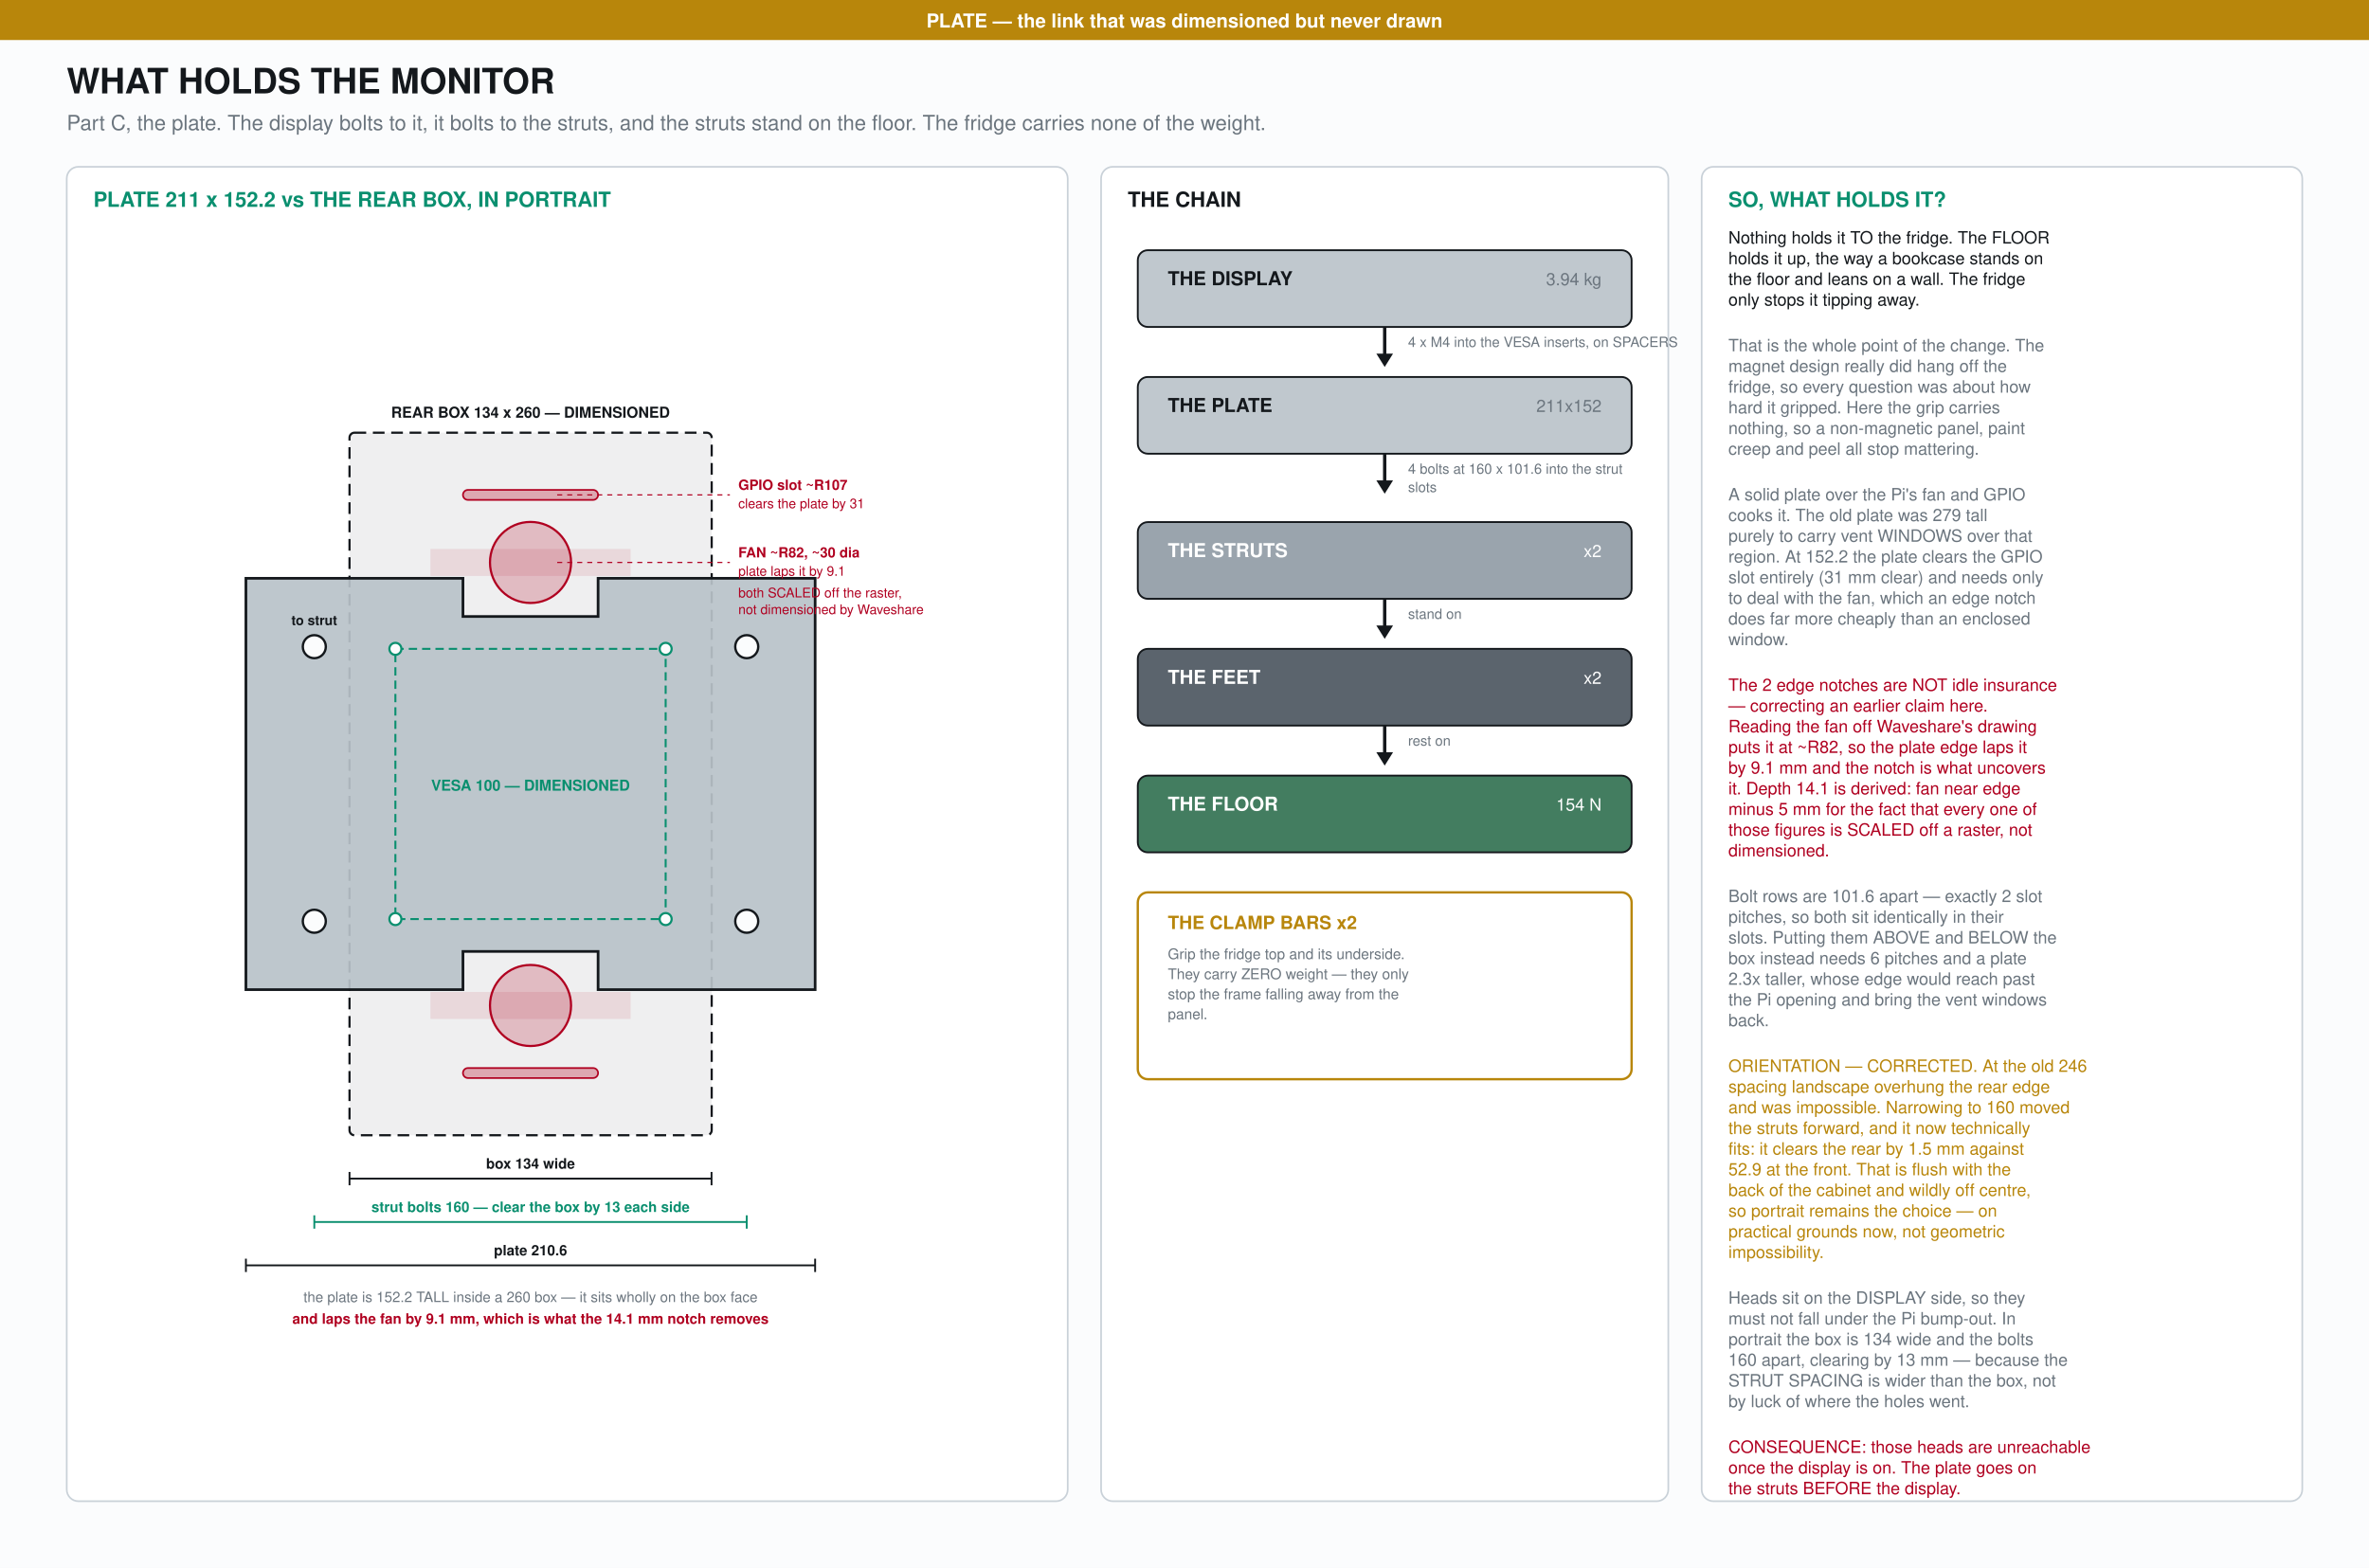
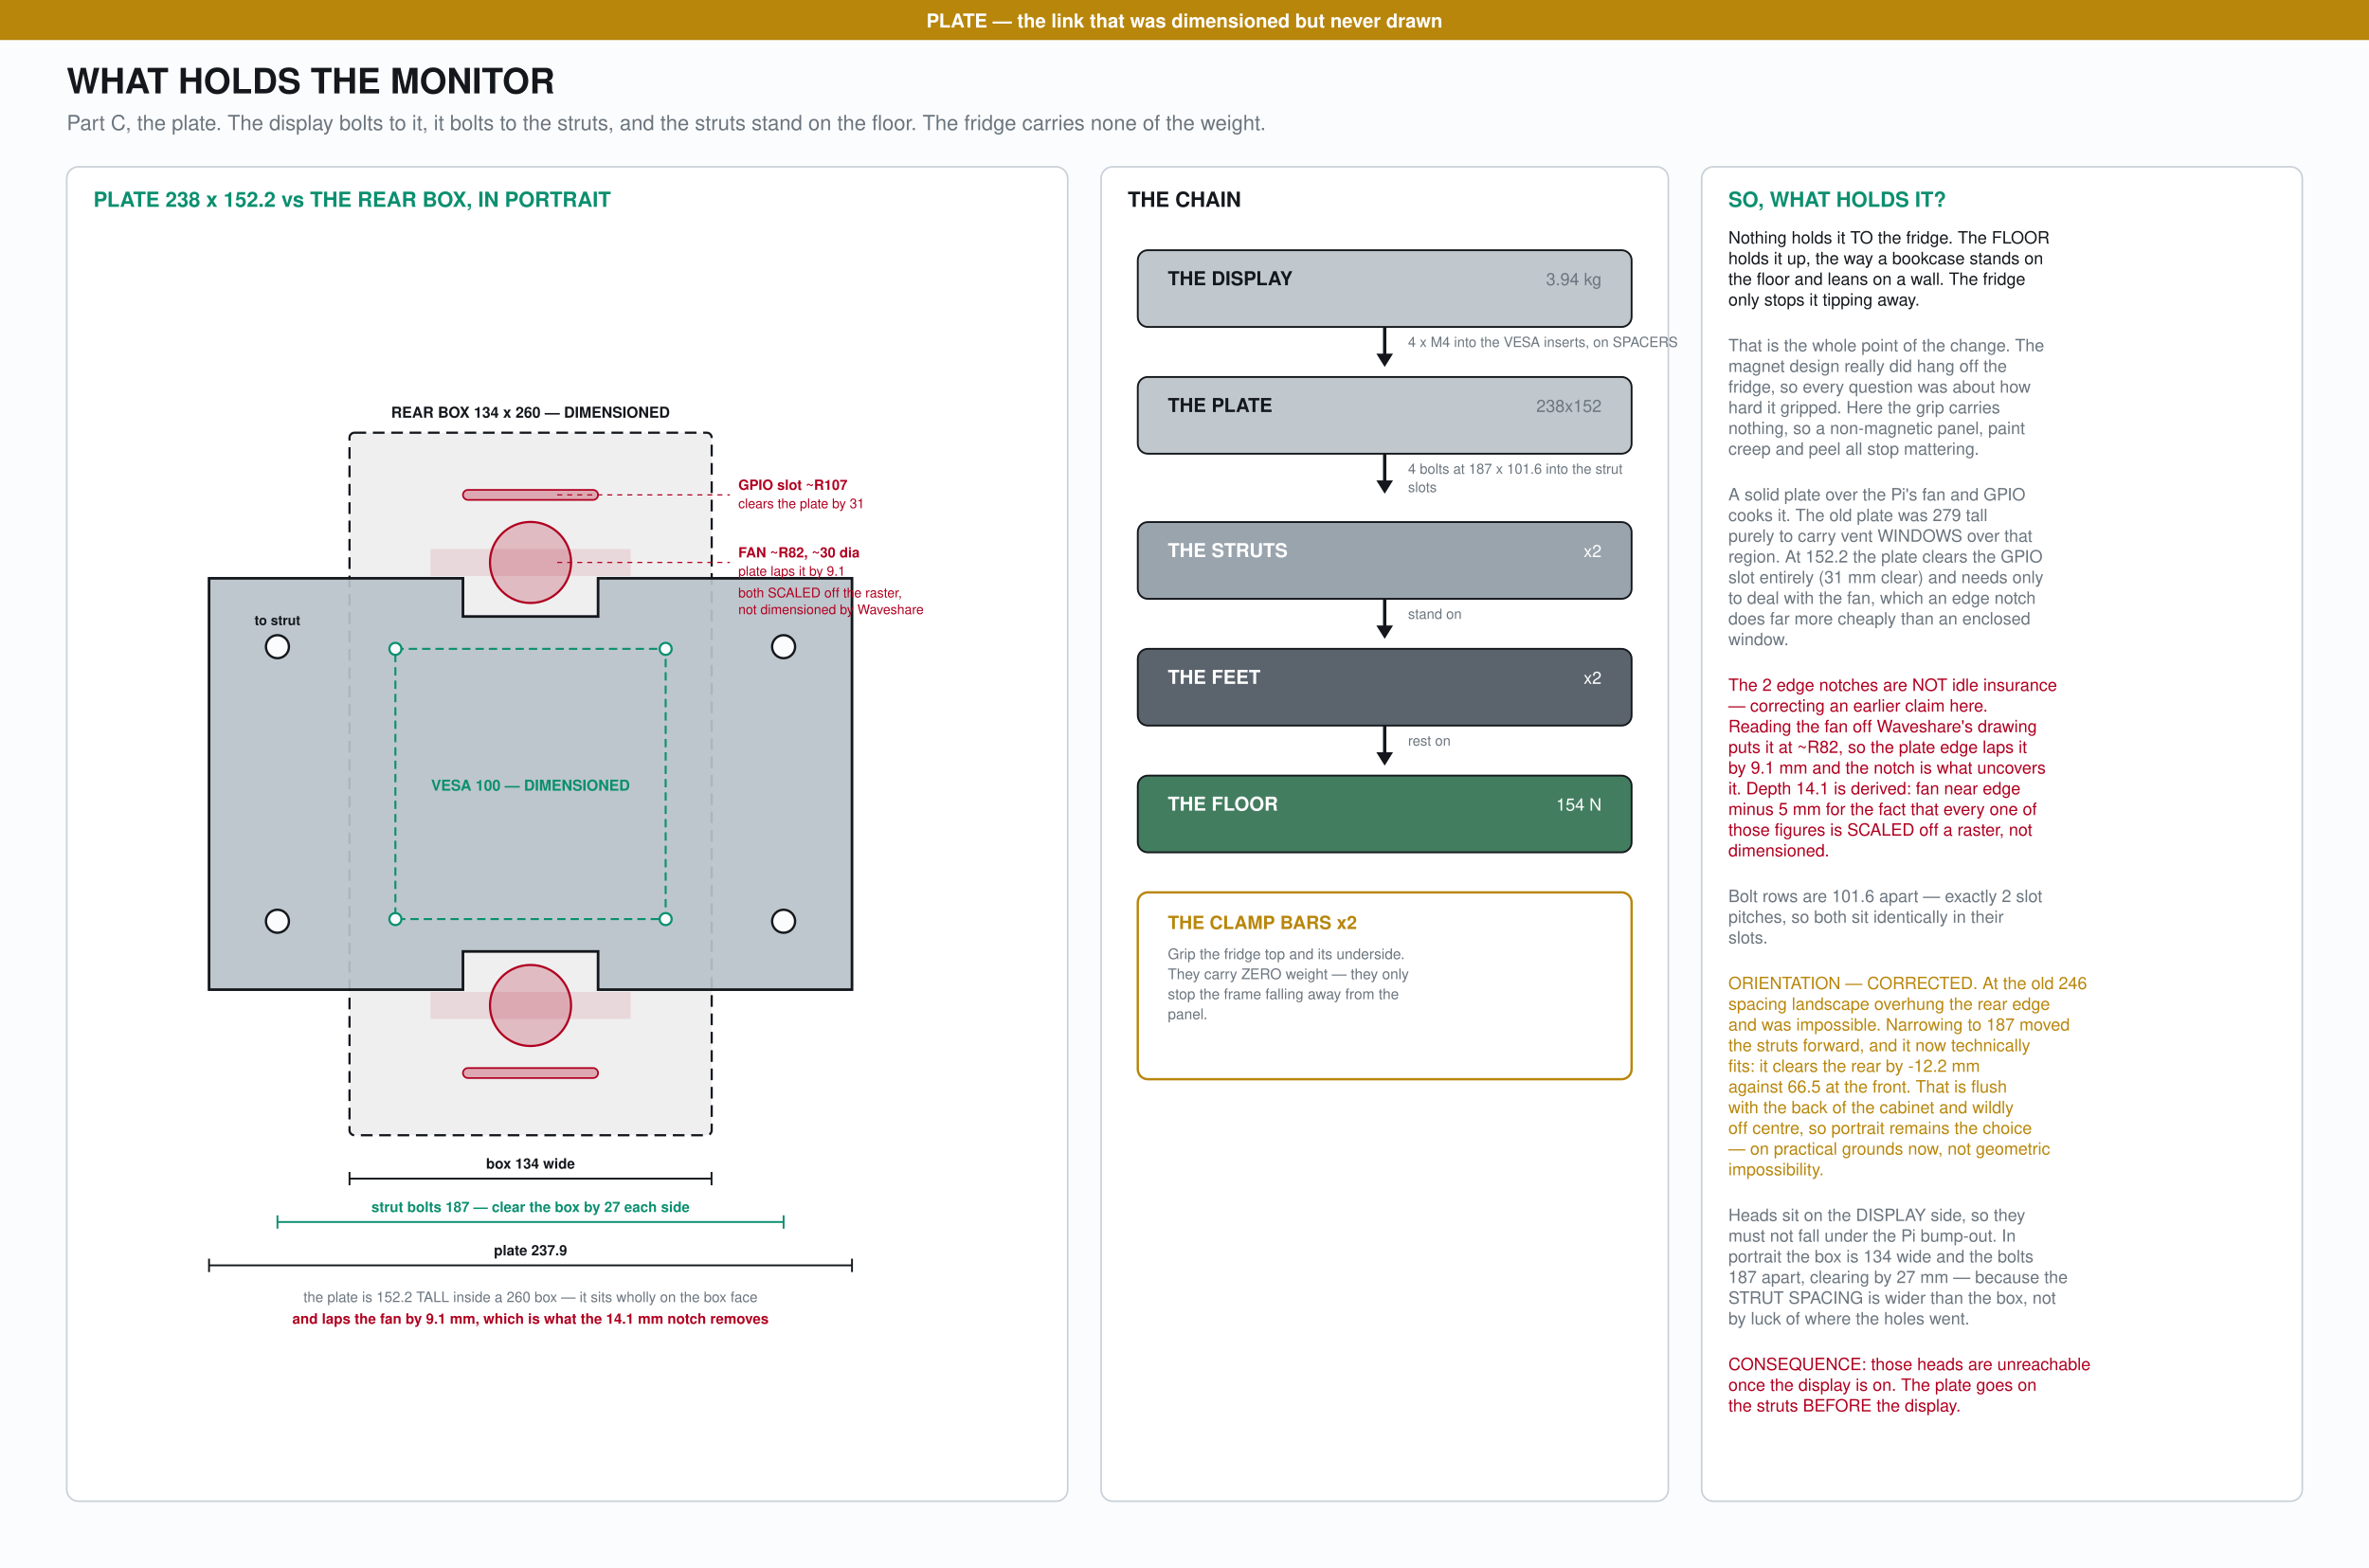
<svg xmlns="http://www.w3.org/2000/svg" width="1420" height="940" viewBox="0 0 1420 940">
  <rect width="1420" height="940" fill="#fbfcfd" />
  <rect width="1420" height="24" fill="#b8860b" />
  <text x="710.00" y="16.50" font-family="Helvetica,Arial,sans-serif" font-size="11.5" text-anchor="middle" fill="#fff" font-weight="bold">PLATE — the link that was dimensioned but never drawn</text>
  <text x="40.00" y="56.00" font-family="Helvetica,Arial,sans-serif" font-size="21" text-anchor="start" fill="#14181c" font-weight="bold">WHAT HOLDS THE MONITOR</text>
  <text x="40.00" y="78.00" font-family="Helvetica,Arial,sans-serif" font-size="12.5" text-anchor="start" fill="#6b757e" font-weight="normal">Part C, the plate. The display bolts to it, it bolts to the struts, and the struts stand on the floor. The fridge carries none of the weight.</text>
  <rect x="40.0" y="100.0" width="600.0" height="800.0" rx="7" fill="#fff" stroke="#c9d1d8" stroke-width="1" />
-   <text x="56.00" y="124.00" font-family="Helvetica,Arial,sans-serif" font-size="12.5" text-anchor="start" fill="#0a8f6f" font-weight="bold">PLATE 211 x 152.2 vs THE REAR BOX, IN PORTRAIT</text>
+   <text x="56.00" y="124.00" font-family="Helvetica,Arial,sans-serif" font-size="12.5" text-anchor="start" fill="#0a8f6f" font-weight="bold">PLATE 238 x 152.2 vs THE REAR BOX, IN PORTRAIT</text>
  <rect x="209.5" y="259.4" width="217.1" height="421.2" rx="3" fill="#101820" fill-opacity="0.07" stroke="#14181c" stroke-width="1.3" stroke-dasharray="7 4" />
  <text x="318.00" y="250.40" font-family="Helvetica,Arial,sans-serif" font-size="9.0" text-anchor="middle" fill="#14181c" font-weight="bold">REAR BOX 134 x 260  — DIMENSIONED</text>
-   <path d="M147.4 346.7 L277.5 346.7 L277.5 369.6 L358.5 369.6 L358.5 346.7 L488.6 346.7 L488.6 593.3 L358.5 593.3 L358.5 570.4 L277.5 570.4 L277.5 593.3 L147.4 593.3 Z" fill="#b9c2c9" fill-opacity="0.92" stroke="#14181c" stroke-width="1.6" />
+   <path d="M125.3 346.7 L277.5 346.7 L277.5 369.6 L358.5 369.6 L358.5 346.7 L510.7 346.7 L510.7 593.3 L358.5 593.3 L358.5 570.4 L277.5 570.4 L277.5 593.3 L125.3 593.3 Z" fill="#b9c2c9" fill-opacity="0.92" stroke="#14181c" stroke-width="1.6" />
  <circle cx="318.0" cy="337.2" r="24.3" fill="#b00020" fill-opacity="0.22" stroke="#b00020" stroke-width="1.3" />
  <rect x="258.0" y="329.1" width="120" height="16.2" fill="#b00020" fill-opacity="0.10" />
  <rect x="277.5" y="293.7" width="81.0" height="6" rx="3" fill="#b00020" fill-opacity="0.30" stroke="#b00020" stroke-width="1" />
  <circle cx="318.0" cy="602.8" r="24.3" fill="#b00020" fill-opacity="0.22" stroke="#b00020" stroke-width="1.3" />
  <rect x="258.0" y="594.7" width="120" height="16.2" fill="#b00020" fill-opacity="0.10" />
  <rect x="277.5" y="640.3" width="81.0" height="6" rx="3" fill="#b00020" fill-opacity="0.30" stroke="#b00020" stroke-width="1" />
  <line x1="334.0" y1="296.7" x2="437.5" y2="296.7" stroke="#b00020" stroke-width="0.7" stroke-dasharray="3 3" />
  <text x="442.54" y="293.66" font-family="Helvetica,Arial,sans-serif" font-size="8.4" text-anchor="start" fill="#b00020" font-weight="bold">GPIO slot ~R107</text>
  <text x="442.54" y="304.66" font-family="Helvetica,Arial,sans-serif" font-size="8.0" text-anchor="start" fill="#b00020" font-weight="normal">clears the plate by 31</text>
  <line x1="334.0" y1="337.2" x2="437.5" y2="337.2" stroke="#b00020" stroke-width="0.7" stroke-dasharray="3 3" />
  <text x="442.54" y="334.16" font-family="Helvetica,Arial,sans-serif" font-size="8.4" text-anchor="start" fill="#b00020" font-weight="bold">FAN ~R82, ~30 dia</text>
  <text x="442.54" y="345.16" font-family="Helvetica,Arial,sans-serif" font-size="8.0" text-anchor="start" fill="#b00020" font-weight="normal">plate laps it by 9.1</text>
  <text x="442.54" y="358.16" font-family="Helvetica,Arial,sans-serif" font-size="8.0" text-anchor="start" fill="#b00020" font-weight="normal">both SCALED off the raster,</text>
  <text x="442.54" y="368.16" font-family="Helvetica,Arial,sans-serif" font-size="8.0" text-anchor="start" fill="#b00020" font-weight="normal">not dimensioned by Waveshare</text>
  <rect x="237.0" y="389.0" width="162.0" height="162.0" fill="none" stroke="#0a8f6f" stroke-width="1.2" stroke-dasharray="5 3" />
  <circle cx="237.0" cy="389.0" r="3.6" fill="#fbfcfd" stroke="#0a8f6f" stroke-width="1.3" />
  <circle cx="237.0" cy="551.0" r="3.6" fill="#fbfcfd" stroke="#0a8f6f" stroke-width="1.3" />
  <circle cx="399.0" cy="389.0" r="3.6" fill="#fbfcfd" stroke="#0a8f6f" stroke-width="1.3" />
  <circle cx="399.0" cy="551.0" r="3.6" fill="#fbfcfd" stroke="#0a8f6f" stroke-width="1.3" />
  <text x="318.00" y="474.00" font-family="Helvetica,Arial,sans-serif" font-size="9.0" text-anchor="middle" fill="#0a8f6f" font-weight="bold">VESA 100 — DIMENSIONED</text>
-   <circle cx="188.4" cy="387.7" r="6.9" fill="#fbfcfd" stroke="#14181c" stroke-width="1.4" />
-   <circle cx="188.4" cy="552.3" r="6.9" fill="#fbfcfd" stroke="#14181c" stroke-width="1.4" />
-   <circle cx="447.6" cy="387.7" r="6.9" fill="#fbfcfd" stroke="#14181c" stroke-width="1.4" />
-   <circle cx="447.6" cy="552.3" r="6.9" fill="#fbfcfd" stroke="#14181c" stroke-width="1.4" />
-   <text x="188.40" y="374.70" font-family="Helvetica,Arial,sans-serif" font-size="8.0" text-anchor="middle" fill="#14181c" font-weight="bold">to strut</text>
+   <circle cx="166.3" cy="387.7" r="6.9" fill="#fbfcfd" stroke="#14181c" stroke-width="1.4" />
+   <circle cx="166.3" cy="552.3" r="6.9" fill="#fbfcfd" stroke="#14181c" stroke-width="1.4" />
+   <circle cx="469.7" cy="387.7" r="6.9" fill="#fbfcfd" stroke="#14181c" stroke-width="1.4" />
+   <circle cx="469.7" cy="552.3" r="6.9" fill="#fbfcfd" stroke="#14181c" stroke-width="1.4" />
+   <text x="166.31" y="374.70" font-family="Helvetica,Arial,sans-serif" font-size="8.0" text-anchor="middle" fill="#14181c" font-weight="bold">to strut</text>
  <line x1="209.5" y1="706.6" x2="426.5" y2="706.6" stroke="#14181c" stroke-width="1.1" />
  <line x1="209.5" y1="702.6" x2="209.5" y2="710.6" stroke="#14181c" stroke-width="1.1" />
  <line x1="426.5" y1="702.6" x2="426.5" y2="710.6" stroke="#14181c" stroke-width="1.1" />
  <text x="318.00" y="700.60" font-family="Helvetica,Arial,sans-serif" font-size="8.6" text-anchor="middle" fill="#14181c" font-weight="bold">box 134 wide</text>
-   <line x1="188.4" y1="732.6" x2="447.6" y2="732.6" stroke="#0a8f6f" stroke-width="1.1" />
-   <line x1="188.4" y1="728.6" x2="188.4" y2="736.6" stroke="#0a8f6f" stroke-width="1.1" />
-   <line x1="447.6" y1="728.6" x2="447.6" y2="736.6" stroke="#0a8f6f" stroke-width="1.1" />
-   <text x="318.00" y="726.60" font-family="Helvetica,Arial,sans-serif" font-size="8.6" text-anchor="middle" fill="#0a8f6f" font-weight="bold">strut bolts 160 — clear the box by 13 each side</text>
-   <line x1="147.4" y1="758.6" x2="488.6" y2="758.6" stroke="#14181c" stroke-width="1.1" />
-   <line x1="147.4" y1="754.6" x2="147.4" y2="762.6" stroke="#14181c" stroke-width="1.1" />
-   <line x1="488.6" y1="754.6" x2="488.6" y2="762.6" stroke="#14181c" stroke-width="1.1" />
-   <text x="318.00" y="752.60" font-family="Helvetica,Arial,sans-serif" font-size="8.6" text-anchor="middle" fill="#14181c" font-weight="bold">plate 210.6</text>
+   <line x1="166.3" y1="732.6" x2="469.7" y2="732.6" stroke="#0a8f6f" stroke-width="1.1" />
+   <line x1="166.3" y1="728.6" x2="166.3" y2="736.6" stroke="#0a8f6f" stroke-width="1.1" />
+   <line x1="469.7" y1="728.6" x2="469.7" y2="736.6" stroke="#0a8f6f" stroke-width="1.1" />
+   <text x="318.00" y="726.60" font-family="Helvetica,Arial,sans-serif" font-size="8.6" text-anchor="middle" fill="#0a8f6f" font-weight="bold">strut bolts 187 — clear the box by 27 each side</text>
+   <line x1="125.3" y1="758.6" x2="510.7" y2="758.6" stroke="#14181c" stroke-width="1.1" />
+   <line x1="125.3" y1="754.6" x2="125.3" y2="762.6" stroke="#14181c" stroke-width="1.1" />
+   <line x1="510.7" y1="754.6" x2="510.7" y2="762.6" stroke="#14181c" stroke-width="1.1" />
+   <text x="318.00" y="752.60" font-family="Helvetica,Arial,sans-serif" font-size="8.6" text-anchor="middle" fill="#14181c" font-weight="bold">plate 237.9</text>
  <text x="318.00" y="780.60" font-family="Helvetica,Arial,sans-serif" font-size="8.6" text-anchor="middle" fill="#6b757e" font-weight="normal">the plate is 152.2 TALL inside a 260 box — it sits wholly on the box face</text>
  <text x="318.00" y="793.60" font-family="Helvetica,Arial,sans-serif" font-size="8.6" text-anchor="middle" fill="#b00020" font-weight="bold">and laps the fan by 9.1 mm, which is what the 14.1 mm notch removes</text>
  <rect x="660.0" y="100.0" width="340.0" height="800.0" rx="7" fill="#fff" stroke="#c9d1d8" stroke-width="1" />
  <text x="676.00" y="124.00" font-family="Helvetica,Arial,sans-serif" font-size="12.5" text-anchor="start" fill="#14181c" font-weight="bold">THE CHAIN</text>
  <rect x="682" y="150.0" width="296" height="46" rx="6" fill="#b9c2c9" fill-opacity="0.9" stroke="#14181c" stroke-width="1.1" />
  <text x="700.00" y="171.00" font-family="Helvetica,Arial,sans-serif" font-size="11.5" text-anchor="start" fill="#14181c" font-weight="bold">THE DISPLAY</text>
  <text x="960.00" y="171.00" font-family="Helvetica,Arial,sans-serif" font-size="10.2" text-anchor="end" fill="#6b757e" font-weight="normal">3.94 kg</text>
  <line x1="830" y1="196.0" x2="830" y2="218.0" stroke="#14181c" stroke-width="2" />
  <path d="M825 212.0 L830 220.0 L835 212.0" fill="#14181c" />
  <text x="844.00" y="208.00" font-family="Helvetica,Arial,sans-serif" font-size="8.4" text-anchor="start" fill="#6b757e" font-weight="normal">4 x M4 into the VESA inserts, on SPACERS</text>
  <rect x="682" y="226.0" width="296" height="46" rx="6" fill="#b9c2c9" fill-opacity="0.9" stroke="#14181c" stroke-width="1.1" />
  <text x="700.00" y="247.00" font-family="Helvetica,Arial,sans-serif" font-size="11.5" text-anchor="start" fill="#14181c" font-weight="bold">THE PLATE</text>
-   <text x="960.00" y="247.00" font-family="Helvetica,Arial,sans-serif" font-size="10.2" text-anchor="end" fill="#6b757e" font-weight="normal">211x152</text>
+   <text x="960.00" y="247.00" font-family="Helvetica,Arial,sans-serif" font-size="10.2" text-anchor="end" fill="#6b757e" font-weight="normal">238x152</text>
  <line x1="830" y1="272.0" x2="830" y2="294.0" stroke="#14181c" stroke-width="2" />
  <path d="M825 288.0 L830 296.0 L835 288.0" fill="#14181c" />
-   <text x="844.00" y="284.00" font-family="Helvetica,Arial,sans-serif" font-size="8.4" text-anchor="start" fill="#6b757e" font-weight="normal">4 bolts at 160 x 101.6 into the strut</text>
+   <text x="844.00" y="284.00" font-family="Helvetica,Arial,sans-serif" font-size="8.4" text-anchor="start" fill="#6b757e" font-weight="normal">4 bolts at 187 x 101.6 into the strut</text>
  <text x="844.00" y="295.00" font-family="Helvetica,Arial,sans-serif" font-size="8.4" text-anchor="start" fill="#6b757e" font-weight="normal">slots</text>
  <rect x="682" y="313.0" width="296" height="46" rx="6" fill="#8f9aa4" fill-opacity="0.9" stroke="#14181c" stroke-width="1.1" />
  <text x="700.00" y="334.00" font-family="Helvetica,Arial,sans-serif" font-size="11.5" text-anchor="start" fill="#fff" font-weight="bold">THE STRUTS</text>
  <text x="960.00" y="334.00" font-family="Helvetica,Arial,sans-serif" font-size="10.2" text-anchor="end" fill="#fff" font-weight="normal">x2</text>
  <line x1="830" y1="359.0" x2="830" y2="381.0" stroke="#14181c" stroke-width="2" />
  <path d="M825 375.0 L830 383.0 L835 375.0" fill="#14181c" />
  <text x="844.00" y="371.00" font-family="Helvetica,Arial,sans-serif" font-size="8.4" text-anchor="start" fill="#6b757e" font-weight="normal">stand on</text>
  <rect x="682" y="389.0" width="296" height="46" rx="6" fill="#4a545e" fill-opacity="0.9" stroke="#14181c" stroke-width="1.1" />
  <text x="700.00" y="410.00" font-family="Helvetica,Arial,sans-serif" font-size="11.5" text-anchor="start" fill="#fff" font-weight="bold">THE FEET</text>
  <text x="960.00" y="410.00" font-family="Helvetica,Arial,sans-serif" font-size="10.2" text-anchor="end" fill="#fff" font-weight="normal">x2</text>
  <line x1="830" y1="435.0" x2="830" y2="457.0" stroke="#14181c" stroke-width="2" />
  <path d="M825 451.0 L830 459.0 L835 451.0" fill="#14181c" />
  <text x="844.00" y="447.00" font-family="Helvetica,Arial,sans-serif" font-size="8.4" text-anchor="start" fill="#6b757e" font-weight="normal">rest on</text>
  <rect x="682" y="465.0" width="296" height="46" rx="6" fill="#2f6f4f" fill-opacity="0.9" stroke="#14181c" stroke-width="1.1" />
  <text x="700.00" y="486.00" font-family="Helvetica,Arial,sans-serif" font-size="11.5" text-anchor="start" fill="#fff" font-weight="bold">THE FLOOR</text>
  <text x="960.00" y="486.00" font-family="Helvetica,Arial,sans-serif" font-size="10.2" text-anchor="end" fill="#fff" font-weight="normal">154 N</text>
  <rect x="682" y="535.0" width="296" height="112" rx="6" fill="#fff" stroke="#b8860b" stroke-width="1.4" />
  <text x="700.00" y="557.00" font-family="Helvetica,Arial,sans-serif" font-size="11" text-anchor="start" fill="#b8860b" font-weight="bold">THE CLAMP BARS x2</text>
  <text x="700.00" y="575.00" font-family="Helvetica,Arial,sans-serif" font-size="8.8" text-anchor="start" fill="#6b757e" font-weight="normal">Grip the fridge top and its underside.</text>
  <text x="700.00" y="587.00" font-family="Helvetica,Arial,sans-serif" font-size="8.8" text-anchor="start" fill="#6b757e" font-weight="normal">They carry ZERO weight — they only</text>
  <text x="700.00" y="599.00" font-family="Helvetica,Arial,sans-serif" font-size="8.8" text-anchor="start" fill="#6b757e" font-weight="normal">stop the frame falling away from the</text>
  <text x="700.00" y="611.00" font-family="Helvetica,Arial,sans-serif" font-size="8.8" text-anchor="start" fill="#6b757e" font-weight="normal">panel.</text>
  <rect x="1020.0" y="100.0" width="360.0" height="800.0" rx="7" fill="#fff" stroke="#c9d1d8" stroke-width="1" />
  <text x="1036.00" y="124.00" font-family="Helvetica,Arial,sans-serif" font-size="12.5" text-anchor="start" fill="#0a8f6f" font-weight="bold">SO, WHAT HOLDS IT?</text>
  <text x="1036.00" y="146.00" font-family="Helvetica,Arial,sans-serif" font-size="10.2" text-anchor="start" fill="#14181c" font-weight="normal">Nothing holds it TO the fridge. The FLOOR</text>
  <text x="1036.00" y="158.40" font-family="Helvetica,Arial,sans-serif" font-size="10.2" text-anchor="start" fill="#14181c" font-weight="normal">holds it up, the way a bookcase stands on</text>
  <text x="1036.00" y="170.80" font-family="Helvetica,Arial,sans-serif" font-size="10.2" text-anchor="start" fill="#14181c" font-weight="normal">the floor and leans on a wall. The fridge</text>
  <text x="1036.00" y="183.20" font-family="Helvetica,Arial,sans-serif" font-size="10.2" text-anchor="start" fill="#14181c" font-weight="normal">only stops it tipping away.</text>
  <text x="1036.00" y="210.60" font-family="Helvetica,Arial,sans-serif" font-size="10.2" text-anchor="start" fill="#6b757e" font-weight="normal">That is the whole point of the change. The</text>
  <text x="1036.00" y="223.00" font-family="Helvetica,Arial,sans-serif" font-size="10.2" text-anchor="start" fill="#6b757e" font-weight="normal">magnet design really did hang off the</text>
  <text x="1036.00" y="235.40" font-family="Helvetica,Arial,sans-serif" font-size="10.2" text-anchor="start" fill="#6b757e" font-weight="normal">fridge, so every question was about how</text>
  <text x="1036.00" y="247.80" font-family="Helvetica,Arial,sans-serif" font-size="10.2" text-anchor="start" fill="#6b757e" font-weight="normal">hard it gripped. Here the grip carries</text>
  <text x="1036.00" y="260.20" font-family="Helvetica,Arial,sans-serif" font-size="10.2" text-anchor="start" fill="#6b757e" font-weight="normal">nothing, so a non-magnetic panel, paint</text>
  <text x="1036.00" y="272.60" font-family="Helvetica,Arial,sans-serif" font-size="10.2" text-anchor="start" fill="#6b757e" font-weight="normal">creep and peel all stop mattering.</text>
  <text x="1036.00" y="300.00" font-family="Helvetica,Arial,sans-serif" font-size="10.2" text-anchor="start" fill="#6b757e" font-weight="normal">A solid plate over the Pi's fan and GPIO</text>
  <text x="1036.00" y="312.40" font-family="Helvetica,Arial,sans-serif" font-size="10.2" text-anchor="start" fill="#6b757e" font-weight="normal">cooks it. The old plate was 279 tall</text>
  <text x="1036.00" y="324.80" font-family="Helvetica,Arial,sans-serif" font-size="10.2" text-anchor="start" fill="#6b757e" font-weight="normal">purely to carry vent WINDOWS over that</text>
  <text x="1036.00" y="337.20" font-family="Helvetica,Arial,sans-serif" font-size="10.2" text-anchor="start" fill="#6b757e" font-weight="normal">region. At 152.2 the plate clears the GPIO</text>
  <text x="1036.00" y="349.60" font-family="Helvetica,Arial,sans-serif" font-size="10.2" text-anchor="start" fill="#6b757e" font-weight="normal">slot entirely (31 mm clear) and needs only</text>
  <text x="1036.00" y="362.00" font-family="Helvetica,Arial,sans-serif" font-size="10.2" text-anchor="start" fill="#6b757e" font-weight="normal">to deal with the fan, which an edge notch</text>
  <text x="1036.00" y="374.40" font-family="Helvetica,Arial,sans-serif" font-size="10.2" text-anchor="start" fill="#6b757e" font-weight="normal">does far more cheaply than an enclosed</text>
  <text x="1036.00" y="386.80" font-family="Helvetica,Arial,sans-serif" font-size="10.2" text-anchor="start" fill="#6b757e" font-weight="normal">window.</text>
  <text x="1036.00" y="414.20" font-family="Helvetica,Arial,sans-serif" font-size="10.2" text-anchor="start" fill="#b00020" font-weight="normal">The 2 edge notches are NOT idle insurance</text>
  <text x="1036.00" y="426.60" font-family="Helvetica,Arial,sans-serif" font-size="10.2" text-anchor="start" fill="#b00020" font-weight="normal">— correcting an earlier claim here.</text>
  <text x="1036.00" y="439.00" font-family="Helvetica,Arial,sans-serif" font-size="10.2" text-anchor="start" fill="#b00020" font-weight="normal">Reading the fan off Waveshare's drawing</text>
  <text x="1036.00" y="451.40" font-family="Helvetica,Arial,sans-serif" font-size="10.2" text-anchor="start" fill="#b00020" font-weight="normal">puts it at ~R82, so the plate edge laps it</text>
  <text x="1036.00" y="463.80" font-family="Helvetica,Arial,sans-serif" font-size="10.2" text-anchor="start" fill="#b00020" font-weight="normal">by 9.1 mm and the notch is what uncovers</text>
  <text x="1036.00" y="476.20" font-family="Helvetica,Arial,sans-serif" font-size="10.2" text-anchor="start" fill="#b00020" font-weight="normal">it. Depth 14.1 is derived: fan near edge</text>
  <text x="1036.00" y="488.60" font-family="Helvetica,Arial,sans-serif" font-size="10.2" text-anchor="start" fill="#b00020" font-weight="normal">minus 5 mm for the fact that every one of</text>
  <text x="1036.00" y="501.00" font-family="Helvetica,Arial,sans-serif" font-size="10.2" text-anchor="start" fill="#b00020" font-weight="normal">those figures is SCALED off a raster, not</text>
  <text x="1036.00" y="513.40" font-family="Helvetica,Arial,sans-serif" font-size="10.2" text-anchor="start" fill="#b00020" font-weight="normal">dimensioned.</text>
  <text x="1036.00" y="540.80" font-family="Helvetica,Arial,sans-serif" font-size="10.2" text-anchor="start" fill="#6b757e" font-weight="normal">Bolt rows are 101.6 apart — exactly 2 slot</text>
  <text x="1036.00" y="553.20" font-family="Helvetica,Arial,sans-serif" font-size="10.2" text-anchor="start" fill="#6b757e" font-weight="normal">pitches, so both sit identically in their</text>
-   <text x="1036.00" y="565.60" font-family="Helvetica,Arial,sans-serif" font-size="10.2" text-anchor="start" fill="#6b757e" font-weight="normal">slots. Putting them ABOVE and BELOW the</text>
-   <text x="1036.00" y="578.00" font-family="Helvetica,Arial,sans-serif" font-size="10.2" text-anchor="start" fill="#6b757e" font-weight="normal">box instead needs 6 pitches and a plate</text>
-   <text x="1036.00" y="590.40" font-family="Helvetica,Arial,sans-serif" font-size="10.2" text-anchor="start" fill="#6b757e" font-weight="normal">2.3x taller, whose edge would reach past</text>
-   <text x="1036.00" y="602.80" font-family="Helvetica,Arial,sans-serif" font-size="10.2" text-anchor="start" fill="#6b757e" font-weight="normal">the Pi opening and bring the vent windows</text>
-   <text x="1036.00" y="615.20" font-family="Helvetica,Arial,sans-serif" font-size="10.2" text-anchor="start" fill="#6b757e" font-weight="normal">back.</text>
-   <text x="1036.00" y="642.60" font-family="Helvetica,Arial,sans-serif" font-size="10.2" text-anchor="start" fill="#b8860b" font-weight="normal">ORIENTATION — CORRECTED. At the old 246</text>
-   <text x="1036.00" y="655.00" font-family="Helvetica,Arial,sans-serif" font-size="10.2" text-anchor="start" fill="#b8860b" font-weight="normal">spacing landscape overhung the rear edge</text>
-   <text x="1036.00" y="667.40" font-family="Helvetica,Arial,sans-serif" font-size="10.2" text-anchor="start" fill="#b8860b" font-weight="normal">and was impossible. Narrowing to 160 moved</text>
-   <text x="1036.00" y="679.80" font-family="Helvetica,Arial,sans-serif" font-size="10.2" text-anchor="start" fill="#b8860b" font-weight="normal">the struts forward, and it now technically</text>
-   <text x="1036.00" y="692.20" font-family="Helvetica,Arial,sans-serif" font-size="10.2" text-anchor="start" fill="#b8860b" font-weight="normal">fits: it clears the rear by 1.5 mm against</text>
-   <text x="1036.00" y="704.60" font-family="Helvetica,Arial,sans-serif" font-size="10.2" text-anchor="start" fill="#b8860b" font-weight="normal">52.9 at the front. That is flush with the</text>
-   <text x="1036.00" y="717.00" font-family="Helvetica,Arial,sans-serif" font-size="10.2" text-anchor="start" fill="#b8860b" font-weight="normal">back of the cabinet and wildly off centre,</text>
-   <text x="1036.00" y="729.40" font-family="Helvetica,Arial,sans-serif" font-size="10.2" text-anchor="start" fill="#b8860b" font-weight="normal">so portrait remains the choice — on</text>
-   <text x="1036.00" y="741.80" font-family="Helvetica,Arial,sans-serif" font-size="10.2" text-anchor="start" fill="#b8860b" font-weight="normal">practical grounds now, not geometric</text>
-   <text x="1036.00" y="754.20" font-family="Helvetica,Arial,sans-serif" font-size="10.2" text-anchor="start" fill="#b8860b" font-weight="normal">impossibility.</text>
-   <text x="1036.00" y="781.60" font-family="Helvetica,Arial,sans-serif" font-size="10.2" text-anchor="start" fill="#6b757e" font-weight="normal">Heads sit on the DISPLAY side, so they</text>
-   <text x="1036.00" y="794.00" font-family="Helvetica,Arial,sans-serif" font-size="10.2" text-anchor="start" fill="#6b757e" font-weight="normal">must not fall under the Pi bump-out. In</text>
-   <text x="1036.00" y="806.40" font-family="Helvetica,Arial,sans-serif" font-size="10.2" text-anchor="start" fill="#6b757e" font-weight="normal">portrait the box is 134 wide and the bolts</text>
-   <text x="1036.00" y="818.80" font-family="Helvetica,Arial,sans-serif" font-size="10.2" text-anchor="start" fill="#6b757e" font-weight="normal">160 apart, clearing by 13 mm — because the</text>
-   <text x="1036.00" y="831.20" font-family="Helvetica,Arial,sans-serif" font-size="10.2" text-anchor="start" fill="#6b757e" font-weight="normal">STRUT SPACING is wider than the box, not</text>
-   <text x="1036.00" y="843.60" font-family="Helvetica,Arial,sans-serif" font-size="10.2" text-anchor="start" fill="#6b757e" font-weight="normal">by luck of where the holes went.</text>
-   <text x="1036.00" y="871.00" font-family="Helvetica,Arial,sans-serif" font-size="10.2" text-anchor="start" fill="#b00020" font-weight="normal">CONSEQUENCE: those heads are unreachable</text>
-   <text x="1036.00" y="883.40" font-family="Helvetica,Arial,sans-serif" font-size="10.2" text-anchor="start" fill="#b00020" font-weight="normal">once the display is on. The plate goes on</text>
-   <text x="1036.00" y="895.80" font-family="Helvetica,Arial,sans-serif" font-size="10.2" text-anchor="start" fill="#b00020" font-weight="normal">the struts BEFORE the display.</text>
+   <text x="1036.00" y="565.60" font-family="Helvetica,Arial,sans-serif" font-size="10.2" text-anchor="start" fill="#6b757e" font-weight="normal">slots.</text>
+   <text x="1036.00" y="593.00" font-family="Helvetica,Arial,sans-serif" font-size="10.2" text-anchor="start" fill="#b8860b" font-weight="normal">ORIENTATION — CORRECTED. At the old 246</text>
+   <text x="1036.00" y="605.40" font-family="Helvetica,Arial,sans-serif" font-size="10.2" text-anchor="start" fill="#b8860b" font-weight="normal">spacing landscape overhung the rear edge</text>
+   <text x="1036.00" y="617.80" font-family="Helvetica,Arial,sans-serif" font-size="10.2" text-anchor="start" fill="#b8860b" font-weight="normal">and was impossible. Narrowing to 187 moved</text>
+   <text x="1036.00" y="630.20" font-family="Helvetica,Arial,sans-serif" font-size="10.2" text-anchor="start" fill="#b8860b" font-weight="normal">the struts forward, and it now technically</text>
+   <text x="1036.00" y="642.60" font-family="Helvetica,Arial,sans-serif" font-size="10.2" text-anchor="start" fill="#b8860b" font-weight="normal">fits: it clears the rear by -12.2 mm</text>
+   <text x="1036.00" y="655.00" font-family="Helvetica,Arial,sans-serif" font-size="10.2" text-anchor="start" fill="#b8860b" font-weight="normal">against 66.5 at the front. That is flush</text>
+   <text x="1036.00" y="667.40" font-family="Helvetica,Arial,sans-serif" font-size="10.2" text-anchor="start" fill="#b8860b" font-weight="normal">with the back of the cabinet and wildly</text>
+   <text x="1036.00" y="679.80" font-family="Helvetica,Arial,sans-serif" font-size="10.2" text-anchor="start" fill="#b8860b" font-weight="normal">off centre, so portrait remains the choice</text>
+   <text x="1036.00" y="692.20" font-family="Helvetica,Arial,sans-serif" font-size="10.2" text-anchor="start" fill="#b8860b" font-weight="normal">— on practical grounds now, not geometric</text>
+   <text x="1036.00" y="704.60" font-family="Helvetica,Arial,sans-serif" font-size="10.2" text-anchor="start" fill="#b8860b" font-weight="normal">impossibility.</text>
+   <text x="1036.00" y="732.00" font-family="Helvetica,Arial,sans-serif" font-size="10.2" text-anchor="start" fill="#6b757e" font-weight="normal">Heads sit on the DISPLAY side, so they</text>
+   <text x="1036.00" y="744.40" font-family="Helvetica,Arial,sans-serif" font-size="10.2" text-anchor="start" fill="#6b757e" font-weight="normal">must not fall under the Pi bump-out. In</text>
+   <text x="1036.00" y="756.80" font-family="Helvetica,Arial,sans-serif" font-size="10.2" text-anchor="start" fill="#6b757e" font-weight="normal">portrait the box is 134 wide and the bolts</text>
+   <text x="1036.00" y="769.20" font-family="Helvetica,Arial,sans-serif" font-size="10.2" text-anchor="start" fill="#6b757e" font-weight="normal">187 apart, clearing by 27 mm — because the</text>
+   <text x="1036.00" y="781.60" font-family="Helvetica,Arial,sans-serif" font-size="10.2" text-anchor="start" fill="#6b757e" font-weight="normal">STRUT SPACING is wider than the box, not</text>
+   <text x="1036.00" y="794.00" font-family="Helvetica,Arial,sans-serif" font-size="10.2" text-anchor="start" fill="#6b757e" font-weight="normal">by luck of where the holes went.</text>
+   <text x="1036.00" y="821.40" font-family="Helvetica,Arial,sans-serif" font-size="10.2" text-anchor="start" fill="#b00020" font-weight="normal">CONSEQUENCE: those heads are unreachable</text>
+   <text x="1036.00" y="833.80" font-family="Helvetica,Arial,sans-serif" font-size="10.2" text-anchor="start" fill="#b00020" font-weight="normal">once the display is on. The plate goes on</text>
+   <text x="1036.00" y="846.20" font-family="Helvetica,Arial,sans-serif" font-size="10.2" text-anchor="start" fill="#b00020" font-weight="normal">the struts BEFORE the display.</text>
</svg>
